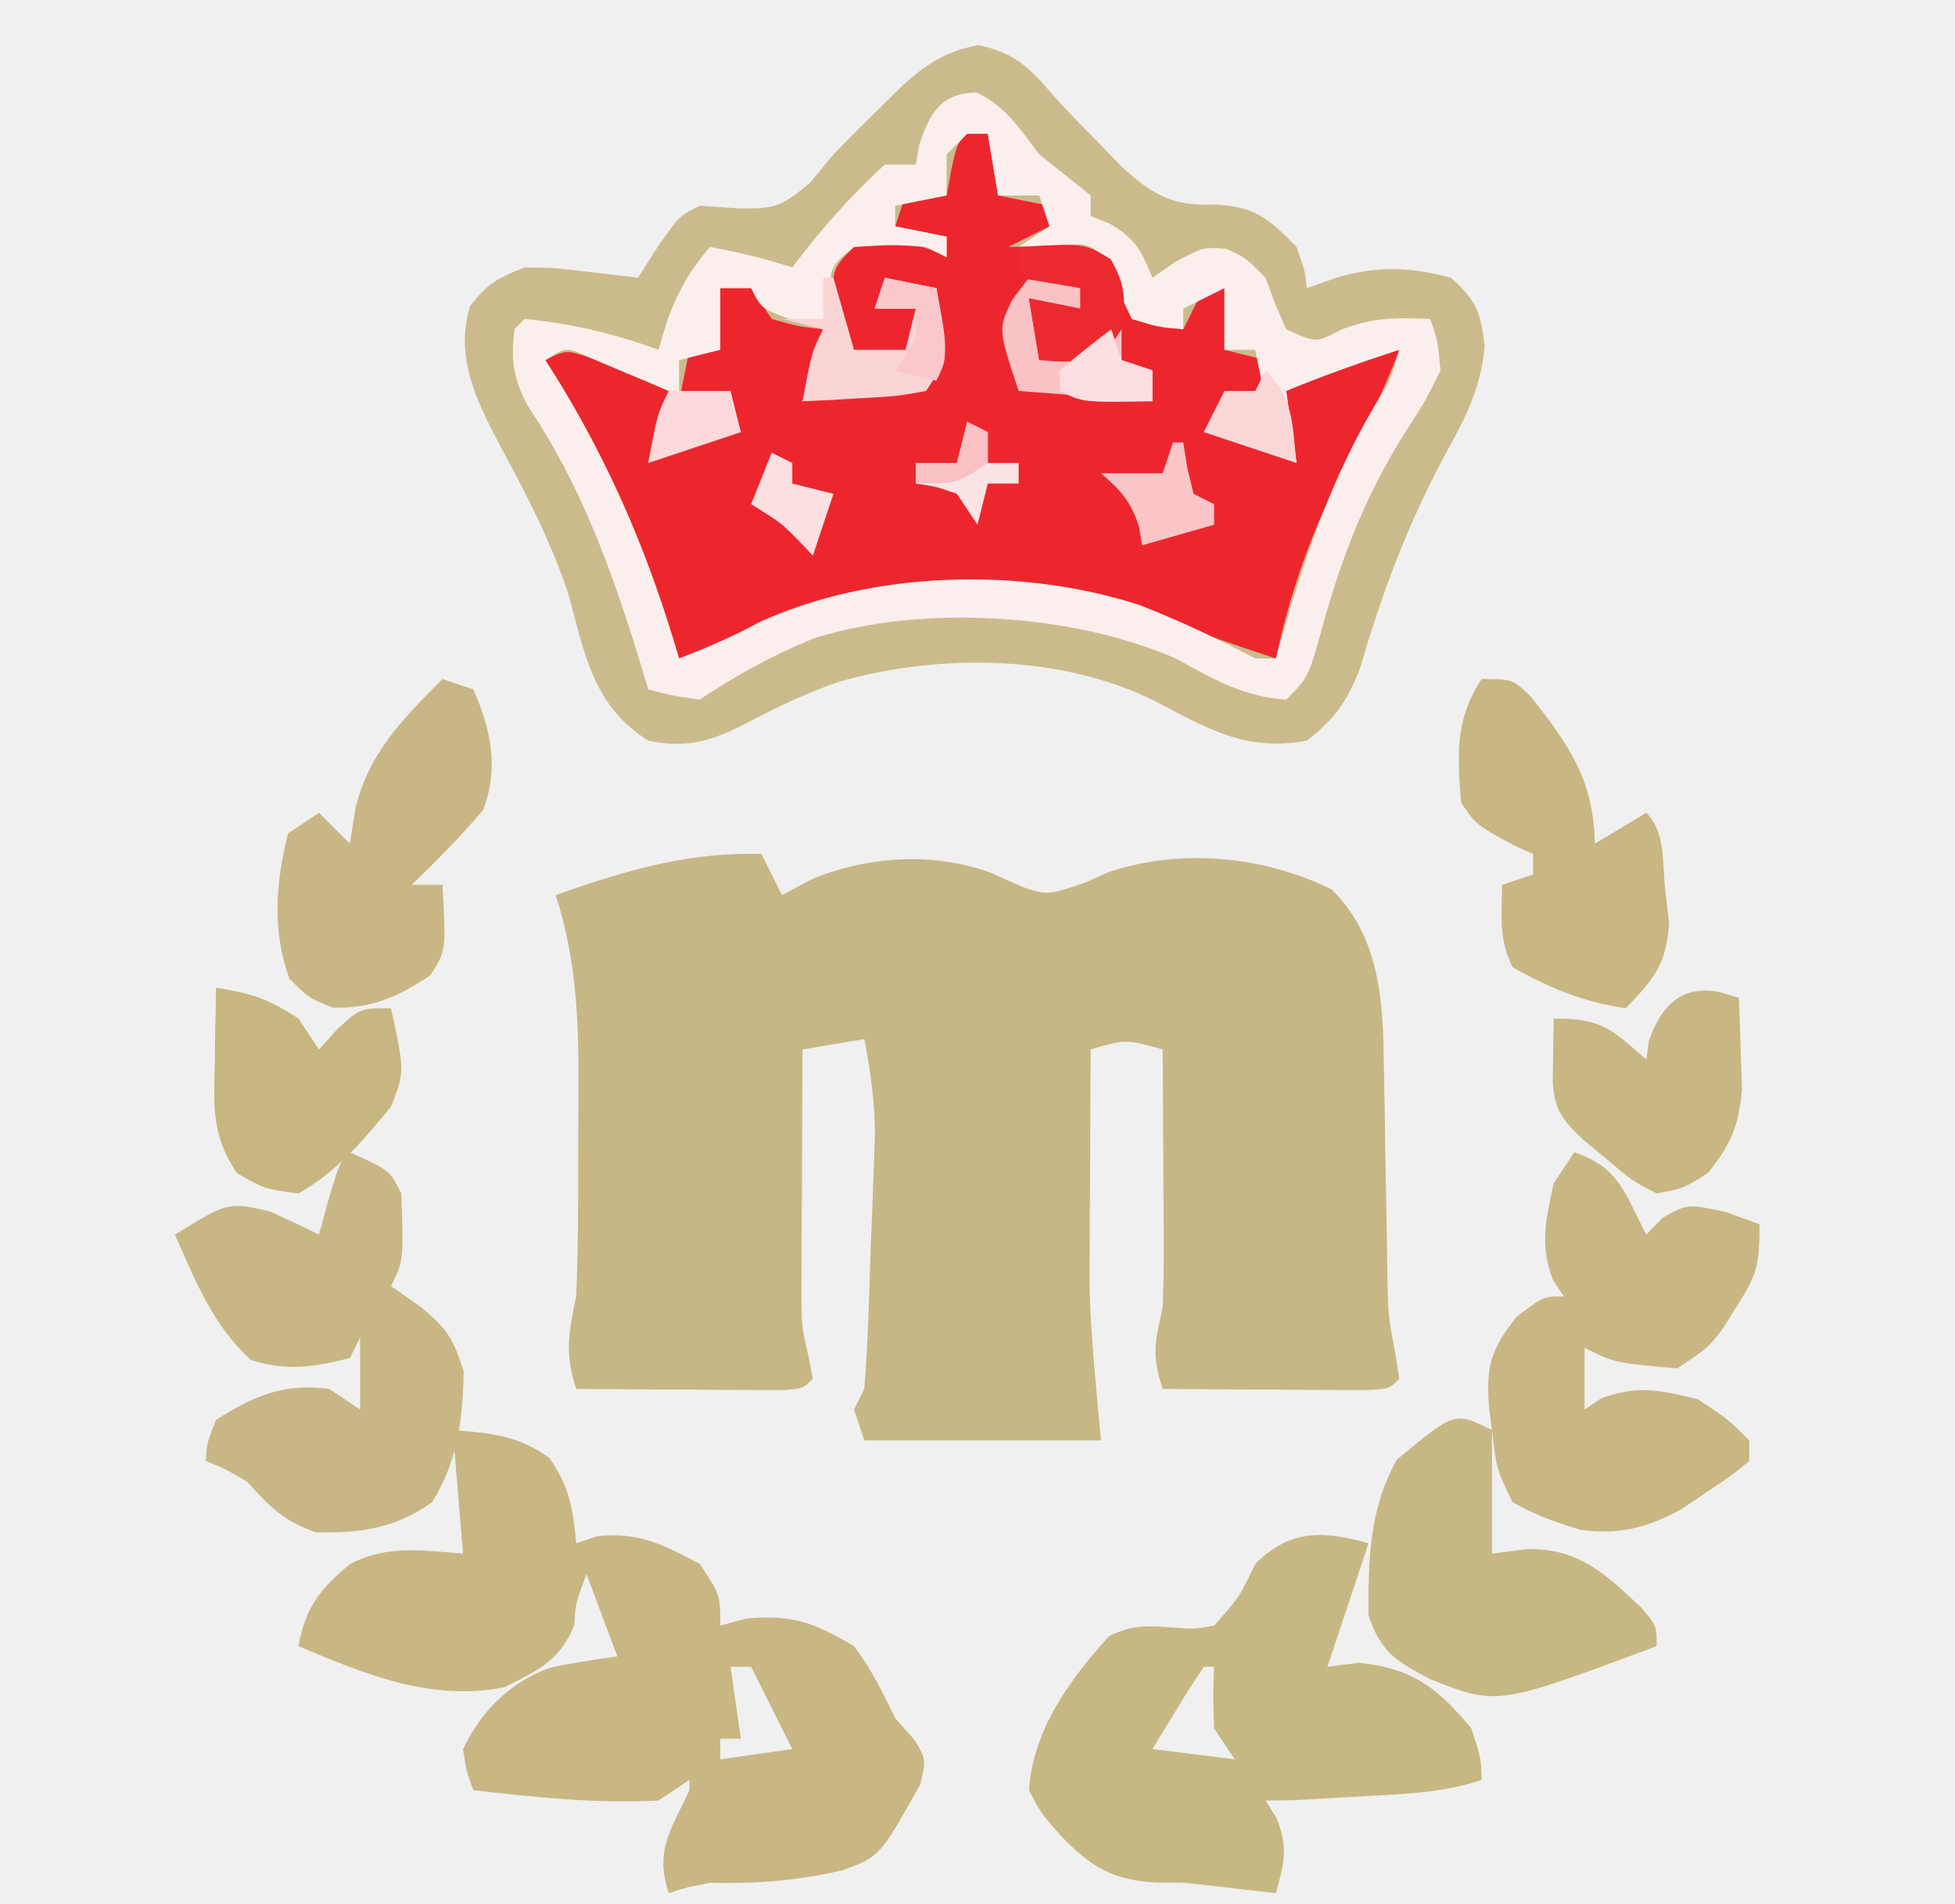
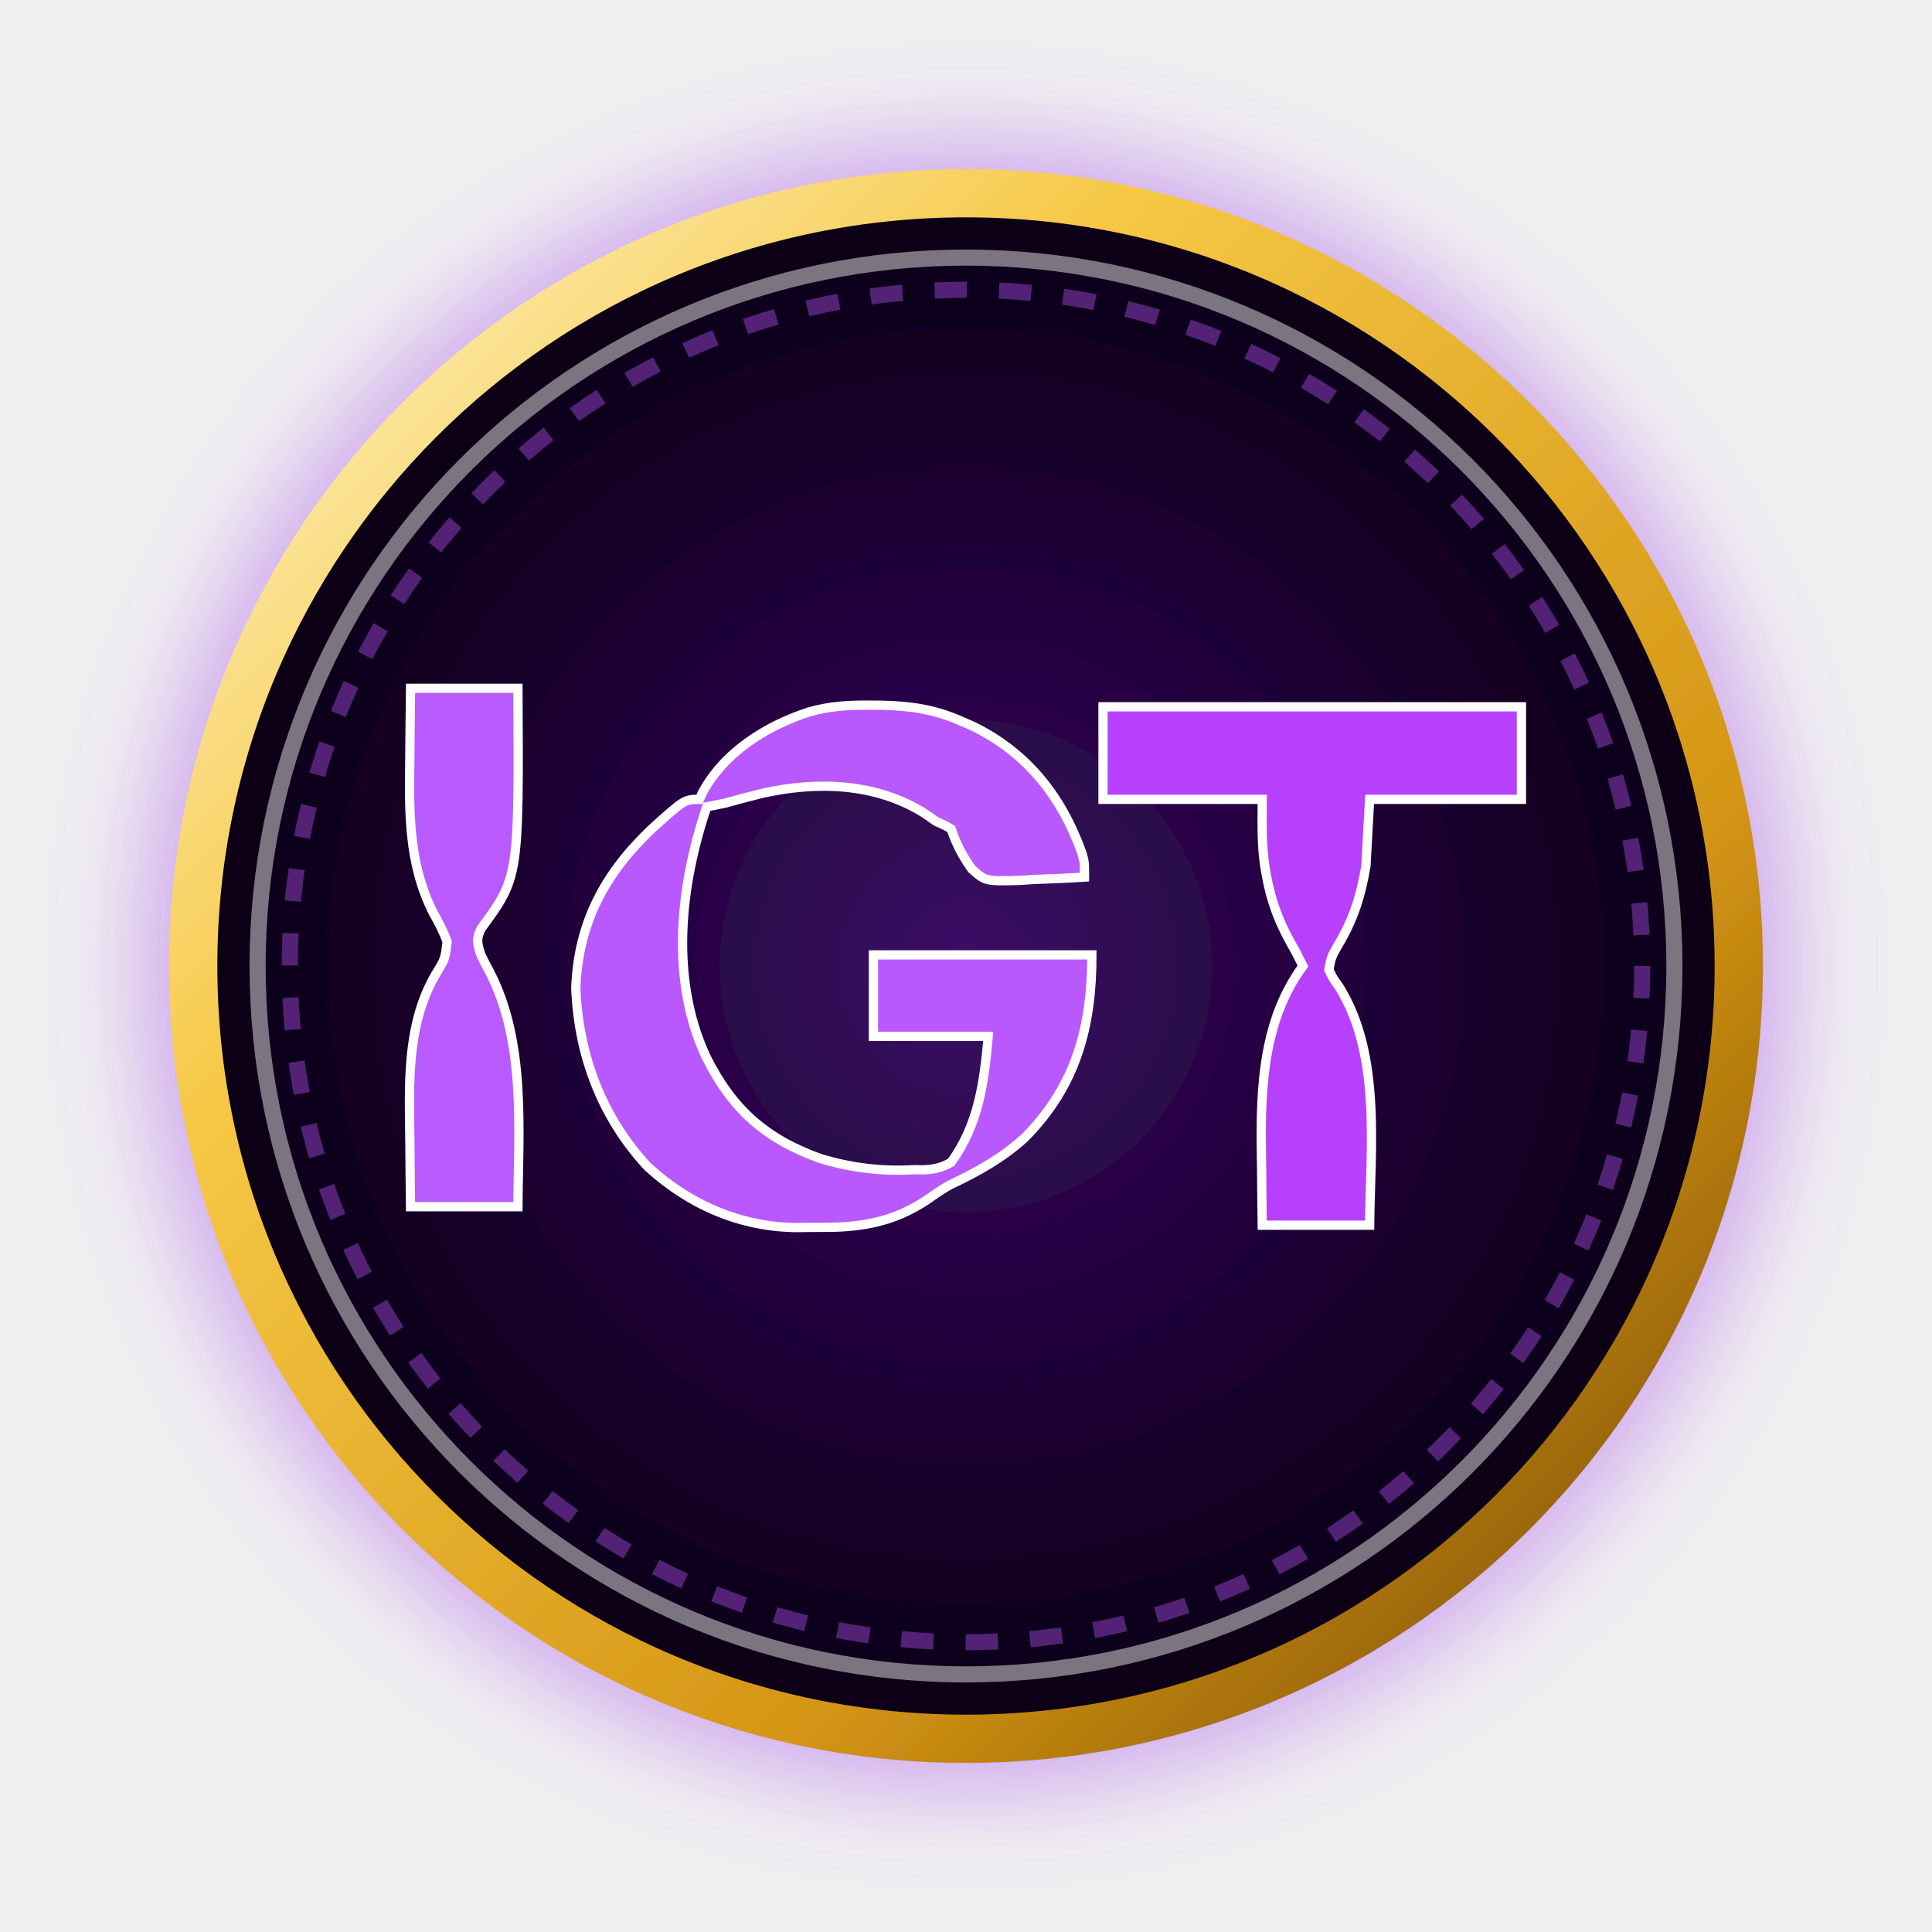
- <svg xmlns="http://www.w3.org/2000/svg" viewBox="195 85 190 185" width="100%" height="100%">
-   <g>
-     <path d="M0 0 C4.03 0.86 5.23 2.53 7.94 5.62 C9.28 7.03 10.63 8.43 12 9.81 C12.65 10.49 13.3 11.16 13.97 11.86 C16.94 14.53 18.85 15.67 22.88 15.5 C26.83 15.66 28.21 16.82 30.94 19.62 C31.75 21.88 31.75 21.88 31.94 23.62 C32.95 23.27 33.96 22.92 35 22.56 C38.91 21.46 41.97 21.56 45.94 22.62 C48.42 24.79 48.87 26.04 49.23 29.3 C48.86 33.46 47.23 36.48 45.25 40.06 C41.71 46.73 39.22 53.27 37.14 60.52 C35.86 63.82 34.71 65.45 31.94 67.62 C26.09 68.68 22.41 66.52 17.39 63.87 C8.21 59.21 -3.7 59.1 -13.5 61.88 C-16.59 62.95 -19.42 64.28 -22.31 65.81 C-25.74 67.59 -28.15 68.41 -32.06 67.62 C-37.46 64.15 -38.18 59.34 -39.82 53.38 C-41.48 48.36 -43.82 43.83 -46.33 39.18 C-48.67 34.77 -50.92 30.43 -49.38 25.38 C-47.75 23.21 -46.6 22.59 -44.06 21.62 C-41.27 21.65 -41.27 21.65 -38.31 22 C-36.84 22.17 -36.84 22.17 -35.33 22.34 C-34.58 22.43 -33.83 22.53 -33.06 22.62 C-32.44 21.66 -31.82 20.69 -31.19 19.69 C-29.06 16.62 -29.06 16.62 -27.06 15.62 C-25.8 15.71 -24.55 15.79 -23.25 15.88 C-19.76 15.92 -19.25 15.78 -16.38 13.44 C-15.61 12.51 -14.85 11.58 -14.06 10.62 C-12.42 8.94 -10.75 7.27 -9.06 5.62 C-8.59 5.15 -8.11 4.68 -7.62 4.2 C-5.14 1.9 -3.34 0.68 0 0 Z " fill="#CBBB8C" transform="translate(290.0625,89.375)" />
-     <path d="M0 0 C0.66 1.32 1.32 2.64 2 4 C2.93 3.5 3.86 3.01 4.81 2.5 C10.22 0.2 16.63 -0.2 22.2 1.79 C22.86 2.08 23.51 2.38 24.19 2.69 C27.61 4.18 27.82 4.06 31.69 2.69 C32.34 2.39 32.99 2.09 33.67 1.79 C40.73 -0.6 48.79 0.19 55.41 3.44 C59.89 7.84 60.39 13.73 60.48 19.69 C60.49 20.4 60.51 21.11 60.52 21.84 C60.57 24.08 60.6 26.32 60.62 28.56 C60.66 30.81 60.7 33.05 60.75 35.3 C60.79 37.33 60.81 39.37 60.84 41.4 C60.93 44.98 60.93 44.98 61.58 48.41 C61.72 49.26 61.86 50.12 62 51 C61 52 61 52 58.87 52.11 C57.49 52.11 57.49 52.11 56.09 52.1 C55.1 52.09 54.11 52.09 53.09 52.09 C52.05 52.08 51.01 52.07 49.94 52.06 C48.89 52.06 47.85 52.05 46.77 52.05 C44.18 52.04 41.59 52.02 39 52 C37.87 48.6 38.28 47.42 39 44 C39.08 42.02 39.11 40.03 39.1 38.04 C39.09 36.93 39.09 35.82 39.09 34.67 C39.08 33.52 39.07 32.37 39.06 31.19 C39.06 30.02 39.05 28.85 39.05 27.64 C39.04 24.76 39.02 21.88 39 19 C35.42 18 35.42 18 32 19 C31.97 23.27 31.95 27.54 31.94 31.81 C31.92 33.61 31.92 33.61 31.91 35.44 C31.91 36.62 31.91 37.8 31.9 39.02 C31.9 40.09 31.89 41.17 31.89 42.27 C32.04 47.19 32.55 52.1 33 57 C25.41 57 17.82 57 10 57 C9.67 56.01 9.34 55.02 9 54 C9.33 53.34 9.66 52.68 10 52 C10.37 47.43 10.47 42.84 10.62 38.25 C10.68 36.97 10.73 35.7 10.78 34.38 C10.83 33.15 10.87 31.91 10.91 30.64 C10.95 29.51 11 28.38 11.04 27.22 C11 24.04 10.61 21.12 10 18 C8.02 18.33 6.04 18.66 4 19 C3.97 23.4 3.95 27.79 3.94 32.19 C3.93 33.43 3.92 34.68 3.91 35.96 C3.91 37.16 3.91 38.37 3.9 39.61 C3.9 40.71 3.89 41.82 3.89 42.95 C3.92 45.98 3.92 45.98 4.57 48.84 C4.71 49.55 4.85 50.26 5 51 C4 52 4 52 1.87 52.11 C0.49 52.11 0.49 52.11 -0.91 52.1 C-1.9 52.09 -2.89 52.09 -3.91 52.09 C-4.95 52.08 -5.99 52.07 -7.06 52.06 C-8.11 52.06 -9.15 52.05 -10.23 52.05 C-12.82 52.04 -15.41 52.02 -18 52 C-19.13 48.61 -18.74 46.45 -18 43 C-17.81 38.61 -17.81 34.21 -17.81 29.82 C-17.81 27.7 -17.79 25.59 -17.78 23.48 C-17.75 16.7 -17.88 10.48 -20 4 C-13.31 1.64 -7.17 -0.21 0 0 Z " fill="#C7B784" transform="translate(269,168)" />
-     <path d="M0 0 C0.66 0 1.32 0 2 0 C2.5 2.97 2.5 2.97 3 6 C5.48 6.5 5.48 6.5 8 7 C8 7.66 8 8.32 8 9 C6.02 9.99 6.02 9.99 4 11 C5.46 11 6.92 10.89 8.38 10.81 C12 11 12 11 13.88 12.25 C15.11 14.16 15.62 15.77 16 18 C17.65 18.33 19.3 18.66 21 19 C21.66 17.68 22.32 16.36 23 15 C23.66 15 24.32 15 25 15 C25 16.98 25 18.96 25 21 C26.98 21.5 26.98 21.5 29 22 C28.67 23.32 28.34 24.64 28 26 C27.36 26.12 26.72 26.25 26.06 26.38 C25.38 26.58 24.7 26.79 24 27 C23.67 27.66 23.34 28.32 23 29 C23.74 29.12 24.49 29.25 25.25 29.38 C27.8 29.95 29.73 30.74 32 32 C31.5 28.53 31.5 28.53 31 25 C32.46 24.33 33.92 23.66 35.38 23 C36.19 22.63 37 22.26 37.84 21.88 C40 21 40 21 42 21 C40.48 25.05 38.57 28.8 36.56 32.62 C33.5 38.58 31.41 44.43 30 51 C25.12 49.42 20.31 47.67 15.49 45.9 C5 42.1 -8.67 42.76 -19 47 C-21.42 48.23 -23.69 49.57 -26 51 C-26.66 51 -27.32 51 -28 51 C-28.35 49.91 -28.7 48.82 -29.07 47.7 C-32.16 38.41 -35.63 30.24 -41 22 C-39 21 -39 21 -36.62 21.78 C-35.26 22.35 -35.26 22.35 -33.88 22.94 C-32.96 23.32 -32.05 23.7 -31.12 24.09 C-30.42 24.39 -29.72 24.69 -29 25 C-29.99 28.47 -29.99 28.47 -31 32 C-30.07 31.5 -29.14 31.01 -28.19 30.5 C-25 29 -25 29 -22 29 C-22.33 28.01 -22.66 27.02 -23 26 C-24.65 26 -26.3 26 -28 26 C-27.67 24.35 -27.34 22.7 -27 21 C-26.01 21 -25.02 21 -24 21 C-24 19.02 -24 17.04 -24 15 C-23.01 15 -22.02 15 -21 15 C-20.01 16.48 -20.01 16.48 -19 18 C-16.44 18.73 -16.44 18.73 -14 19 C-14.99 22.47 -14.99 22.47 -16 26 C-12.04 25.34 -8.08 24.68 -4 24 C-2.92 18.52 -2.92 18.52 -3 15 C-4.65 15 -6.3 15 -8 15 C-6.68 15.66 -5.36 16.32 -4 17 C-4.88 20.88 -4.88 20.88 -6 22 C-8.44 22.19 -8.44 22.19 -11 22 C-13 20 -13 20 -13.25 16.5 C-13 13 -13 13 -11 11 C-4.68 10.66 -4.68 10.66 -2 12 C-2 11.34 -2 10.68 -2 10 C-4.48 9.5 -4.48 9.5 -7 9 C-6.67 8.01 -6.34 7.02 -6 6 C-4.68 6 -3.36 6 -2 6 C-1.86 5.2 -1.71 4.39 -1.56 3.56 C-1 1 -1 1 0 0 Z " fill="#ED262E" transform="translate(289,98)" />
-     <path d="M0 0 C3.72 0.29 6.3 0.5 9.38 2.69 C11.33 5.47 11.7 7.65 12 11 C12.68 10.77 13.36 10.55 14.06 10.31 C18.1 9.88 20.45 11.13 24 13 C26 16 26 16 26 19 C26.85 18.77 27.69 18.55 28.56 18.31 C33.01 17.91 35.17 18.73 39 21 C40.69 23.24 41.75 25.45 43 28 C43.62 28.7 44.24 29.4 44.88 30.12 C46 32 46 32 45.44 34.44 C41.51 41.44 41.51 41.44 37.95 42.76 C33.58 43.8 29.5 44.1 25 44 C22.73 44.44 22.73 44.44 21 45 C19.61 40.82 21.2 38.89 23 35 C23 34.67 23 34.34 23 34 C22.01 34.66 21.02 35.32 20 36 C13.94 36.32 8.02 35.69 2 35 C1.35 33.23 1.35 33.23 1 31 C2.81 27.27 5.52 24.55 9.41 23.11 C11.58 22.63 13.79 22.3 16 22 C15.01 19.36 14.02 16.72 13 14 C11.95 16.78 11.95 16.78 11.81 18.94 C10.44 22.41 8.28 23.36 5 25 C-2.17 26.39 -8.46 23.74 -15 21 C-14.3 17.27 -12.92 15.38 -9.9 12.97 C-6.34 11.15 -2.91 11.7 1 12 C0.67 8.04 0.34 4.08 0 0 Z M27 23 C27.33 25.31 27.66 27.62 28 30 C27.34 30 26.68 30 26 30 C26 30.66 26 31.32 26 32 C29.47 31.5 29.47 31.5 33 31 C31.68 28.36 30.36 25.72 29 23 C28.34 23 27.68 23 27 23 Z " fill="#C8B683" transform="translate(239,224)" />
-     <path d="M0 0 C2.87 1.39 4.13 3.49 6.06 6 C7.42 7.08 7.42 7.08 8.81 8.19 C9.56 8.79 10.3 9.38 11.06 10 C11.06 10.66 11.06 11.32 11.06 12 C11.68 12.25 12.3 12.5 12.94 12.75 C15.41 14.21 16.01 15.38 17.06 18 C17.81 17.48 18.55 16.97 19.31 16.44 C22.06 15 22.06 15 24.25 15.19 C26.06 16 26.06 16 28.06 18 C28.37 18.85 28.68 19.69 29 20.56 C29.35 21.37 29.7 22.17 30.06 23 C32.97 24.33 32.97 24.33 35.38 23.06 C38.44 21.85 40.8 21.85 44.06 22 C44.79 24.11 44.79 24.11 45.06 27 C43.59 29.99 43.59 29.99 41.44 33.31 C37.75 39.26 35.47 45.11 33.61 51.84 C32.23 56.83 32.23 56.83 30.06 59 C26.02 58.76 22.88 56.98 19.42 55.04 C9.32 50.6 -5.32 49.71 -15.87 53.05 C-19.87 54.71 -23.34 56.6 -26.94 59 C-29.62 58.62 -29.62 58.62 -31.94 58 C-32.29 56.84 -32.64 55.68 -33 54.48 C-35.73 45.78 -38.53 38.11 -43.62 30.48 C-45.09 27.72 -45.29 26.09 -44.94 23 C-44.61 22.67 -44.28 22.34 -43.94 22 C-39.35 22.45 -35.26 23.42 -30.94 25 C-30.67 24.09 -30.4 23.19 -30.12 22.25 C-29.04 19.29 -27.95 17.38 -25.94 15 C-23.17 15.52 -20.61 16.11 -17.94 17 C-17.38 16.28 -16.82 15.56 -16.25 14.81 C-13.94 12 -11.64 9.43 -8.94 7 C-7.95 7 -6.96 7 -5.94 7 C-5.83 6.4 -5.73 5.8 -5.62 5.19 C-4.64 2.06 -3.49 0 0 0 Z M-0.94 4 C-1.6 4.66 -2.26 5.32 -2.94 6 C-2.94 7.32 -2.94 8.64 -2.94 10 C-4.59 10.33 -6.24 10.66 -7.94 11 C-7.94 11.66 -7.94 12.32 -7.94 13 C-5.46 13.5 -5.46 13.5 -2.94 14 C-2.94 14.66 -2.94 15.32 -2.94 16 C-3.6 15.67 -4.26 15.34 -4.94 15 C-8.44 14.75 -8.44 14.75 -11.94 15 C-14.32 16.94 -14.32 16.94 -14.19 20.5 C-14.32 24.06 -14.32 24.06 -11.94 26 C-9.44 26.33 -9.44 26.33 -6.94 26 C-6.28 25.34 -5.62 24.68 -4.94 24 C-5.02 21.91 -5.02 21.91 -5.94 20 C-6.93 19.67 -7.92 19.34 -8.94 19 C-7.29 19 -5.64 19 -3.94 19 C-3.81 25.75 -3.81 25.75 -4.94 28 C-7.66 28.63 -7.66 28.63 -11 29.12 C-12.1 29.29 -13.21 29.46 -14.35 29.63 C-15.2 29.75 -16.06 29.88 -16.94 30 C-15.95 26.53 -15.95 26.53 -14.94 23 C-15.91 22.71 -16.88 22.42 -17.88 22.12 C-20.94 21 -20.94 21 -21.94 19 C-22.93 19 -23.92 19 -24.94 19 C-24.94 20.98 -24.94 22.96 -24.94 25 C-26.26 25.33 -27.58 25.66 -28.94 26 C-28.94 27.32 -28.94 28.64 -28.94 30 C-27.29 30 -25.64 30 -23.94 30 C-23.61 30.99 -23.28 31.98 -22.94 33 C-23.68 33.12 -24.42 33.25 -25.19 33.38 C-27.74 33.95 -29.66 34.74 -31.94 36 C-30.95 32.53 -30.95 32.53 -29.94 29 C-31.56 28.3 -33.18 27.62 -34.81 26.94 C-35.72 26.55 -36.62 26.17 -37.55 25.78 C-39.92 24.7 -39.92 24.7 -41.94 26 C-41.42 26.84 -40.9 27.67 -40.36 28.54 C-35.21 37.06 -31.72 45.45 -28.94 55 C-26.24 53.95 -23.73 52.89 -21.19 51.5 C-10.23 46.44 4.37 46.08 15.81 49.81 C19.69 51.32 23.39 53.07 27.06 55 C27.72 55 28.38 55 29.06 55 C29.35 53.97 29.65 52.95 29.95 51.89 C32.21 44.14 34.68 37.12 38.83 30.14 C40.2 27.93 40.2 27.93 41.06 25 C37.34 26.21 33.68 27.51 30.06 29 C30.56 32.47 30.56 32.47 31.06 36 C30.13 35.5 29.21 35.01 28.25 34.5 C25.2 32.79 25.2 32.79 22.06 33 C23.05 31.52 23.05 31.52 24.06 30 C25.38 30 26.7 30 28.06 30 C27.73 28.35 27.4 26.7 27.06 25 C26.07 25 25.08 25 24.06 25 C24.06 23.02 24.06 21.04 24.06 19 C22.74 19.66 21.42 20.32 20.06 21 C20.06 21.66 20.06 22.32 20.06 23 C17.69 22.81 17.69 22.81 15.06 22 C13.88 19.56 13.88 19.56 13.06 17 C11.11 14.59 11.11 14.59 7.44 14.88 C5.77 14.94 5.77 14.94 4.06 15 C5.05 14.34 6.04 13.68 7.06 13 C6.57 11.52 6.57 11.52 6.06 10 C4.74 10 3.42 10 2.06 10 C1.57 7.03 1.57 7.03 1.06 4 C0.4 4 -0.26 4 -0.94 4 Z " fill="#FBEFED" transform="translate(289.9375,94)" />
-     <path d="M0 0 C-1.33 4 -2.67 8 -4 12 C-2.99 11.88 -1.98 11.75 -0.94 11.62 C4.2 12.11 6.75 14.07 10 18 C10.94 20.88 10.94 20.88 11 23 C7.32 24.23 3.77 24.36 -0.06 24.56 C-0.8 24.61 -1.53 24.65 -2.28 24.69 C-7.58 25 -7.58 25 -10 25 C-9.47 25.84 -9.47 25.84 -8.94 26.69 C-7.78 29.54 -8.19 31.09 -9 34 C-11.17 33.76 -13.33 33.52 -15.49 33.26 C-17.93 32.97 -17.93 32.97 -20.13 32.99 C-24.78 32.86 -26.98 31.5 -30.06 28.25 C-31.85 26.2 -31.85 26.2 -33 24 C-32.6 18.12 -29.05 13.26 -25.19 9 C-22.75 7.89 -21.63 8.01 -19 8.19 C-16.93 8.35 -16.93 8.35 -15 8 C-12.54 5.22 -12.54 5.22 -11 2 C-7.62 -1.38 -4.39 -1.24 0 0 Z M-16 12 C-16.89 13.31 -17.74 14.65 -18.56 16 C-19.02 16.74 -19.47 17.49 -19.94 18.25 C-20.29 18.83 -20.64 19.41 -21 20 C-18.36 20.33 -15.72 20.66 -13 21 C-13.66 20.01 -14.32 19.02 -15 18 C-15.12 14.81 -15.12 14.81 -15 12 C-15.33 12 -15.66 12 -16 12 Z " fill="#C7B782" transform="translate(328,235)" />
-     <path d="M0 0 C3.88 1.75 3.88 1.75 5 4 C5.23 10.53 5.23 10.53 4 13 C4.97 13.68 5.94 14.36 6.94 15.06 C9.45 17.19 9.99 17.97 11.06 21.25 C10.98 25.97 10.51 29.93 8 34 C4.45 36.55 1.06 37.02 -3.25 36.94 C-6.44 35.85 -7.76 34.47 -10 32 C-12.13 30.76 -12.13 30.76 -14 30 C-13.88 28.19 -13.88 28.19 -13 26 C-9.31 23.65 -6.38 22.41 -2 23 C-1.01 23.66 -0.02 24.32 1 25 C1 22.69 1 20.38 1 18 C0.67 18.66 0.34 19.32 0 20 C-3.56 20.89 -6.09 21.28 -9.62 20.19 C-13.29 16.81 -15.01 12.52 -17 8 C-11.84 4.81 -11.84 4.81 -7.75 5.75 C-6.16 6.47 -4.57 7.22 -3 8 C-2.69 6.87 -2.38 5.73 -2.06 4.56 C-1 1 -1 1 0 0 Z " fill="#C8B784" transform="translate(229,197)" />
-     <path d="M0 0 C4.39 1.46 4.88 3.98 7 8 C7.77 7.2 7.77 7.2 8.56 6.38 C11 5 11 5 14.75 5.81 C15.82 6.2 16.89 6.6 18 7 C18 11.05 17.76 11.91 15.69 15.12 C15.26 15.81 14.83 16.49 14.39 17.2 C13 19 13 19 10 21 C3.94 20.47 3.94 20.47 1 19 C1 20.98 1 22.96 1 25 C1.52 24.65 2.03 24.3 2.56 23.94 C6.07 22.59 8.38 23.11 12 24 C14.94 25.94 14.94 25.94 17 28 C17 28.66 17 29.32 17 30 C15.21 31.47 15.21 31.47 12.81 33.06 C12.04 33.59 11.26 34.12 10.46 34.66 C7.08 36.5 4.45 37.19 0.61 36.69 C-1.77 35.97 -3.84 35.25 -6 34 C-7.56 30.81 -7.56 30.81 -8 27 C-8.09 26.32 -8.18 25.64 -8.27 24.94 C-8.6 20.88 -8.17 19.22 -5.62 16 C-3 14 -3 14 -1 14 C-1.35 13.48 -1.7 12.97 -2.06 12.44 C-3.38 9 -2.77 6.55 -2 3 C-1.34 2.01 -0.68 1.02 0 0 Z " fill="#C8B683" transform="translate(348,197)" />
-     <path d="M0 0 C0 3.96 0 7.92 0 12 C1.15 11.86 2.31 11.71 3.5 11.56 C8.52 11.52 10.99 13.97 14.53 17.27 C16 19 16 19 16 21 C0.49 26.79 0.49 26.79 -6.01 24.2 C-9.3 22.47 -10.8 21.59 -12 18 C-12.04 12.6 -11.91 7.63 -9.25 2.88 C-3.62 -1.81 -3.62 -1.81 0 0 Z " fill="#C7B783" transform="translate(340,224)" />
-     <path d="M0 0 C0.99 0.33 1.98 0.66 3 1 C4.74 4.94 5.5 8.71 3.94 12.75 C1.74 15.3 -0.55 17.69 -3 20 C-2.01 20 -1.02 20 0 20 C0.36 26.44 0.36 26.44 -1.19 28.81 C-4.35 30.88 -6.8 32.03 -10.62 31.94 C-13 31 -13 31 -14.88 29.12 C-16.56 24.45 -16.22 19.8 -15 15 C-14.01 14.34 -13.02 13.68 -12 13 C-11.01 13.99 -10.02 14.98 -9 16 C-8.81 14.84 -8.63 13.69 -8.44 12.5 C-7.15 7.15 -3.79 3.82 0 0 Z " fill="#C9B685" transform="translate(238,151)" />
-     <path d="M0 0 C3 0 3 0 4.79 1.72 C8.56 6.53 10.87 9.82 11 16 C12.65 15.01 14.3 14.02 16 13 C17.86 14.86 17.56 17.74 17.81 20.25 C18.01 21.96 18.01 21.96 18.21 23.7 C17.96 27.71 16.74 29.17 14 32 C9.87 31.39 6.63 30.06 3 28 C1.65 25.29 1.93 22.99 2 20 C2.99 19.67 3.98 19.34 5 19 C5 18.34 5 17.68 5 17 C4.4 16.73 3.8 16.46 3.19 16.19 C-0.57 14.15 -0.57 14.15 -2 12 C-2.36 7.43 -2.62 3.94 0 0 Z " fill="#C8B683" transform="translate(339,151)" />
-     <path d="M0 0 C3.37 0.55 5.08 1.05 8 3 C8.99 4.49 8.99 4.49 10 6 C10.6 5.34 11.2 4.68 11.81 4 C14 2 14 2 17 2 C18.33 8.16 18.33 8.16 17 11.56 C14.32 14.83 11.72 17.9 8 20 C4.69 19.56 4.69 19.56 2 18 C-0.45 14.32 -0.23 11.56 -0.12 7.31 C-0.12 6.61 -0.11 5.91 -0.1 5.19 C-0.07 3.46 -0.04 1.73 0 0 Z " fill="#C7B680" transform="translate(216,181)" />
-     <path d="M0 0 C0.61 0.19 1.23 0.38 1.86 0.57 C1.94 2.47 2 4.37 2.05 6.26 C2.1 7.85 2.1 7.85 2.16 9.46 C1.82 13.04 1.12 14.78 -1.14 17.57 C-3.53 19.09 -3.53 19.09 -6.14 19.57 C-8.56 18.31 -8.56 18.31 -10.89 16.32 C-11.67 15.68 -12.44 15.04 -13.25 14.37 C-15.3 12.42 -16.09 11.46 -16.23 8.63 C-16.2 6.61 -16.17 4.59 -16.14 2.57 C-11.46 2.57 -10.52 3.57 -7.14 6.57 C-7.05 5.98 -6.97 5.38 -6.89 4.76 C-5.72 1.36 -3.72 -0.74 0 0 Z " fill="#C8B683" transform="translate(362.1367,181.4258)" />
-     <path d="M0 0 C0.33 0 0.66 0 1 0 C1.66 2.31 2.32 4.62 3 7 C4.65 7 6.3 7 8 7 C8.33 5.68 8.66 4.36 9 3 C7.68 3 6.36 3 5 3 C5.33 2.01 5.66 1.02 6 0 C7.65 0.33 9.3 0.66 11 1 C12.25 7.62 12.25 7.62 10 11 C7.18 11.51 7.18 11.51 3.88 11.69 C2.23 11.79 2.23 11.79 0.55 11.89 C-0.29 11.92 -1.13 11.96 -2 12 C-1.12 7.25 -1.12 7.25 0 5 C-1.32 4.67 -2.64 4.34 -4 4 C-2.68 4 -1.36 4 0 4 C0 2.68 0 1.36 0 0 Z " fill="#FBD4D5" transform="translate(275,112)" />
-     <path d="M0 0 C1.65 0.33 3.3 0.66 5 1 C5 1.66 5 2.32 5 3 C3.35 2.67 1.7 2.34 0 2 C0.33 3.98 0.66 5.96 1 8 C5.08 6.7 5.08 6.7 9 5 C9 5.99 9 6.98 9 8 C9.99 8.33 10.98 8.66 12 9 C12 9.99 12 10.98 12 12 C7.71 11.67 3.42 11.34 -1 11 C-3 5 -3 5 -1.62 2.12 C-1.09 1.42 -0.55 0.72 0 0 Z " fill="#F9C2C4" transform="translate(295,112)" />
-     <path d="M0 0 C6.41 -0.36 6.41 -0.36 8.94 1.19 C10.39 3.66 10.42 5.18 10 8 C8.81 9.81 8.81 9.81 7 11 C4.31 11.19 4.31 11.19 2 11 C1.67 9.02 1.34 7.04 1 5 C2.65 5.33 4.3 5.66 6 6 C6 5.34 6 4.68 6 4 C3.03 3.5 3.03 3.5 0 3 C0 2.01 0 1.02 0 0 Z " fill="#ED2930" transform="translate(294,109)" />
-     <path d="M0 0 C0.33 0 0.66 0 1 0 C1.12 0.8 1.25 1.61 1.38 2.44 C1.58 3.28 1.79 4.13 2 5 C2.66 5.33 3.32 5.66 4 6 C4 6.66 4 7.32 4 8 C1.69 8.66 -0.62 9.32 -3 10 C-3.1 9.4 -3.21 8.8 -3.31 8.19 C-4.09 5.72 -5.07 4.68 -7 3 C-5.02 3 -3.04 3 -1 3 C-0.67 2.01 -0.34 1.02 0 0 Z " fill="#FAC5C7" transform="translate(309,128)" />
-     <path d="M0 0 C2.76 2.76 2.58 5.21 3 9 C0.03 8.01 -2.94 7.02 -6 6 C-5.34 4.68 -4.68 3.36 -4 2 C-3.01 2 -2.02 2 -1 2 C-0.67 1.34 -0.34 0.68 0 0 Z " fill="#FBD6D7" transform="translate(318,121)" />
-     <path d="M0 0 C1.98 0 3.96 0 6 0 C6.33 1.32 6.66 2.64 7 4 C2.55 5.49 2.55 5.49 -2 7 C-1.12 2.25 -1.12 2.25 0 0 Z " fill="#FBD9DB" transform="translate(260,123)" />
-     <path d="M0 0 C0.66 0.33 1.32 0.66 2 1 C2 1.99 2 2.98 2 4 C2.99 4 3.98 4 5 4 C5 4.66 5 5.32 5 6 C4.01 6 3.02 6 2 6 C1.67 7.32 1.34 8.64 1 10 C0.34 9.01 -0.32 8.02 -1 7 C-3.06 6.28 -3.06 6.28 -5 6 C-5 5.34 -5 4.68 -5 4 C-3.68 4 -2.36 4 -1 4 C-0.67 2.68 -0.34 1.36 0 0 Z " fill="#FCE4E5" transform="translate(289,126)" />
-     <path d="M0 0 C0.33 0.99 0.66 1.98 1 3 C1.99 3.33 2.98 3.66 4 4 C4 4.99 4 5.98 4 7 C-2.75 7.12 -2.75 7.12 -5 6 C-5 5.34 -5 4.68 -5 4 C-3.37 2.62 -1.71 1.28 0 0 Z " fill="#FCE0E1" transform="translate(303,117)" />
-     <path d="M0 0 C0.66 0.33 1.32 0.66 2 1 C2 1.66 2 2.32 2 3 C3.32 3.33 4.64 3.66 6 4 C5.34 5.98 4.68 7.96 4 10 C3.57 9.55 3.13 9.09 2.69 8.62 C0.89 6.8 0.89 6.8 -2 5 C-1.34 3.35 -0.68 1.7 0 0 Z " fill="#FCE0E1" transform="translate(270,129)" />
-     <path d="M0 0 C1.65 0.33 3.3 0.66 5 1 C6.12 7.75 6.12 7.75 5 10 C3.68 9.67 2.36 9.34 1 9 C1.66 8.01 2.32 7.02 3 6 C3 5.01 3 4.02 3 3 C1.68 3 0.36 3 -1 3 C-0.67 2.01 -0.34 1.02 0 0 Z " fill="#FAC8CA" transform="translate(281,112)" />
-     <path d="M0 0 C0.66 0.33 1.32 0.66 2 1 C2 1.99 2 2.98 2 4 C-1 6 -1 6 -5 6 C-5 5.34 -5 4.68 -5 4 C-3.68 4 -2.36 4 -1 4 C-0.67 2.68 -0.34 1.36 0 0 Z " fill="#F9C1C3" transform="translate(289,126)" />
+ <svg xmlns="http://www.w3.org/2000/svg" viewBox="0 0 120 120" width="100%" height="100%">
+   <defs>
+     <linearGradient id="igt-sym-gold" x1="0%" y1="0%" x2="100%" y2="100%">
+       <stop offset="0%" stop-color="#fff9d6" />
+       <stop offset="30%" stop-color="#f6c845" />
+       <stop offset="70%" stop-color="#d49514" />
+       <stop offset="100%" stop-color="#704400" />
+     </linearGradient>
+     <radialGradient id="igt-sym-bg" cx="50%" cy="50%" r="50%">
+       <stop offset="0%" stop-color="#3b0a66" />
+       <stop offset="55%" stop-color="#1e0436" />
+       <stop offset="100%" stop-color="#0a0113" />
+     </radialGradient>
+     <radialGradient id="igt-glow-radial" cx="50%" cy="50%" r="50%">
+       <stop offset="0%" stop-color="#b859fd" stop-opacity="0.8" />
+       <stop offset="50%" stop-color="#8c30e8" stop-opacity="0.3" />
+       <stop offset="100%" stop-color="#000000" stop-opacity="0" />
+     </radialGradient>
+     <filter id="igt-sym-shadow" x="-25%" y="-25%" width="150%" height="150%">
+       <feDropShadow dx="0" dy="4" stdDeviation="3.5" flood-color="#000000" flood-opacity="0.9" />
+       <feDropShadow dx="0" dy="0" stdDeviation="4" flood-color="#b859fd" flood-opacity="0.6" />
+     </filter>
+   </defs>
+   <g filter="url(#igt-sym-shadow)">
+     <circle cx="60" cy="60" r="54" fill="url(#igt-glow-radial)" />
+     <circle cx="60" cy="60" r="48" fill="url(#igt-sym-bg)" stroke="url(#igt-sym-gold)" stroke-width="3" />
+     <circle cx="60" cy="60" r="44" fill="none" stroke="rgba(255, 255, 255, 0.45)" stroke-width="1" />
+     <circle cx="60" cy="60" r="42" fill="none" stroke="rgba(184, 89, 253, 0.4)" stroke-width="1" stroke-dasharray="2,2" />
+     <g transform="translate(60, 60) scale(0.23) translate(-150, -75)">
+       <path d="M0 0 C9.57 0 19.14 0 29 0 C29.28 50.98 29.28 50.98 19.07 64.89 C17.64 67.72 18.03 69.02 19 72 C19.74 73.57 20.54 75.11 21.38 76.62 C31.23 95.7 29.12 119.21 29 140 C19.43 140 9.86 140 0 140 C-0.07 134.74 -0.13 129.48 -0.16 124.22 C-0.18 122.43 -0.2 120.65 -0.23 118.87 C-0.43 104.7 -0.61 89.92 6.75 77.31 C9.32 73.13 9.32 73.13 9.88 68.44 C8.87 65.65 7.58 63.21 6.12 60.62 C-0.66 47.23 -0.4 33.22 -0.19 18.56 C-0.17 16.75 -0.16 14.94 -0.15 13.13 C-0.12 8.75 -0.06 4.38 0 0 Z" fill="#B85AFD" stroke="#ffffff" stroke-width="2.5" />
+       <path d="M0 0 C1.01 0.01 2.02 0.02 3.06 0.02 C10.92 0.2 17.46 1.18 24.69 4.44 C26.07 5.04 26.07 5.04 27.49 5.65 C42.28 12.87 51.54 24.69 57.02 39.99 C57.69 42.44 57.69 42.44 57.69 46.44 C53.17 46.73 48.65 46.91 44.12 47.06 C42.85 47.15 41.57 47.23 40.26 47.32 C30.94 47.56 30.94 47.56 27.26 44.27 C24.78 40.79 23.04 37.49 21.69 33.44 C19.82 32.35 19.82 32.35 17.69 31.44 C16.54 30.65 15.39 29.86 14.25 29.06 C1.05 20.92 -14.66 20.52 -29.46 23.83 C-32.76 24.64 -36.03 25.54 -39.31 26.44 C-40.98 26.79 -42.64 27.13 -44.31 27.44 C-51.55 48.8 -54.31 73.86 -44.55 94.89 C-37.56 108.98 -28.58 117.09 -13.61 122.44 C-5.29 124.96 3.02 125.96 11.69 125.44 C12.54 125.45 13.4 125.46 14.29 125.48 C17.29 125.29 19.06 124.94 21.69 123.44 C29.14 113.09 30.55 101.95 31.69 89.44 C21.46 89.44 11.23 89.44 0.69 89.44 C0.69 82.18 0.69 74.92 0.69 67.44 C20.16 67.44 39.63 67.44 59.69 67.44 C59.69 86.77 55.48 102.73 41.62 116.74 C35.67 122.21 28.91 125.97 21.64 129.41 C19.41 130.59 17.43 131.98 15.38 133.44 C6.17 139.62 -2.68 141.12 -13.67 141.01 C-15.68 141 -17.68 141.03 -19.69 141.07 C-35.02 141.05 -49.01 134.99 -60.3 124.6 C-72.7 111.24 -79 94.43 -79.69 76.31 C-78.97 58.57 -71.78 45.38 -59.13 33.37 C-50.34 25.44 -50.34 25.44 -46.31 25.44 C-46.05 24.86 -45.78 24.28 -45.51 23.68 C-39.66 12.71 -28.27 5.6 -16.76 1.85 C-11.14 0.21 -5.83 -0.06 0 0 Z" fill="#B859FD" stroke="#ffffff" stroke-width="2.5" transform="translate(124.3125,4.5625)" />
+       <path d="M0 0 C37.29 0 74.58 0 113 0 C113 8.25 113 16.5 113 25 C99.47 25 85.94 25 72 25 C71.67 30.94 71.34 36.88 71 43 C69.58 51.29 67.64 57.48 63.3 64.66 C61.62 67.67 61.62 67.67 61 71 C62.09 73.32 62.09 73.32 63.75 75.62 C75.26 94 72.18 119.37 72 140 C62.43 140 52.86 140 43 140 C42.93 135.04 42.87 130.08 42.84 125.13 C42.82 123.45 42.8 121.77 42.77 120.09 C42.51 102.71 43.31 84.5 54 70 C52.93 67.81 51.82 65.69 50.6 63.58 C47.32 57.67 45.3 52.11 44.12 45.5 C44.01 44.84 43.89 44.17 43.76 43.49 C42.77 37.19 43 31.57 43 25 C28.81 25 14.62 25 0 25 C0 16.75 0 8.5 0 0 Z" fill="#B640FC" stroke="#ffffff" stroke-width="2.5" transform="translate(187,5)" />
+     </g>
  </g>
</svg>
